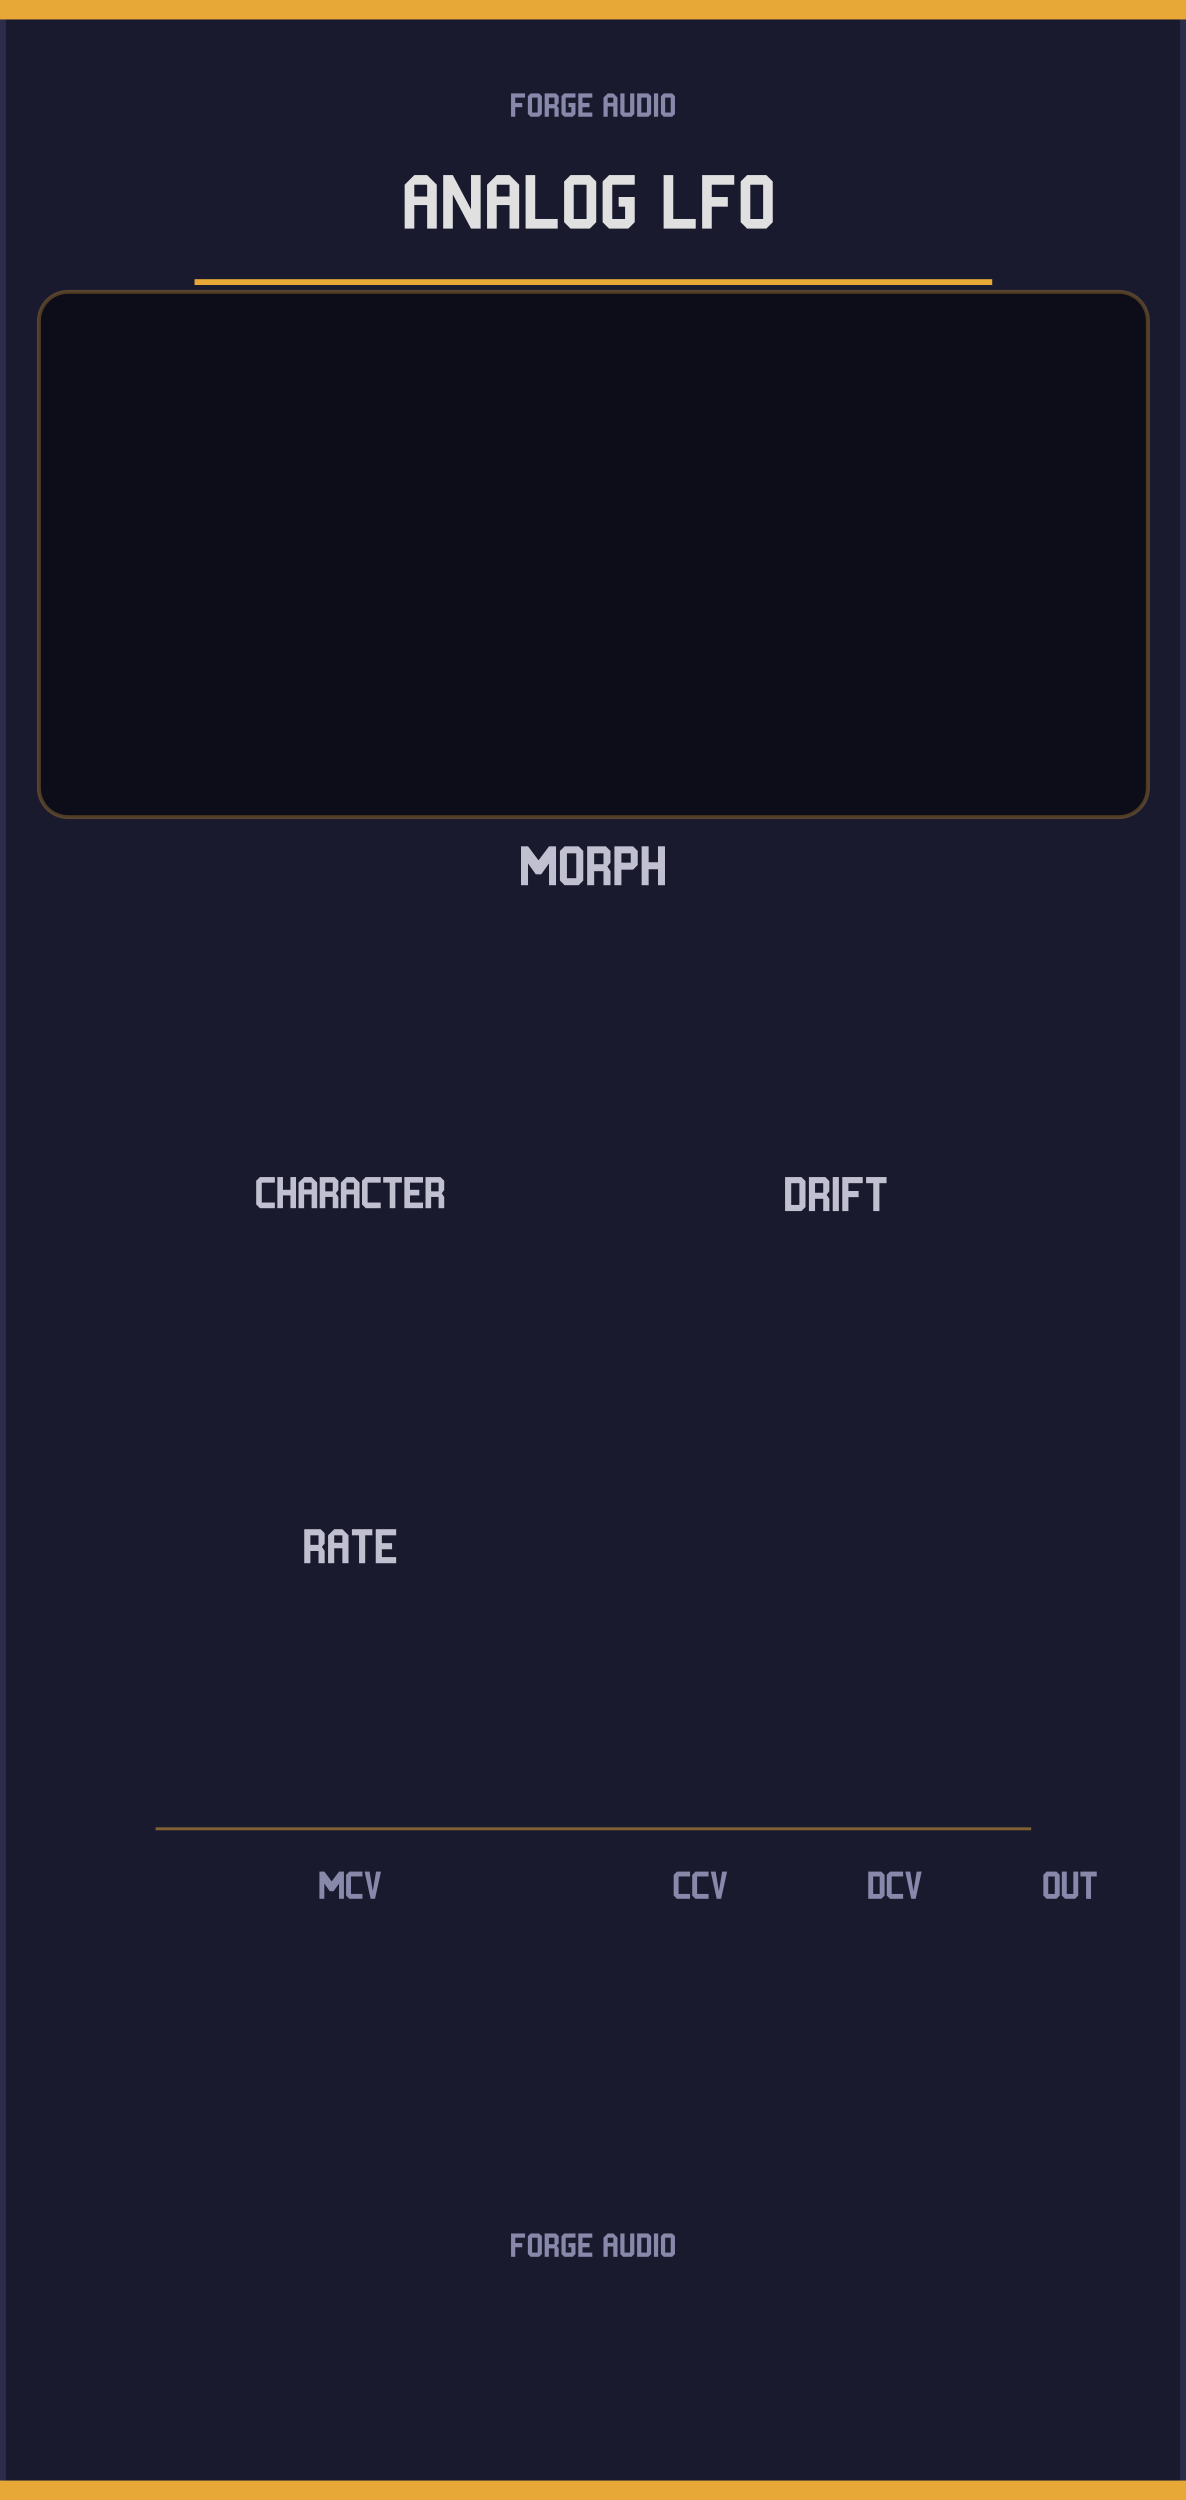
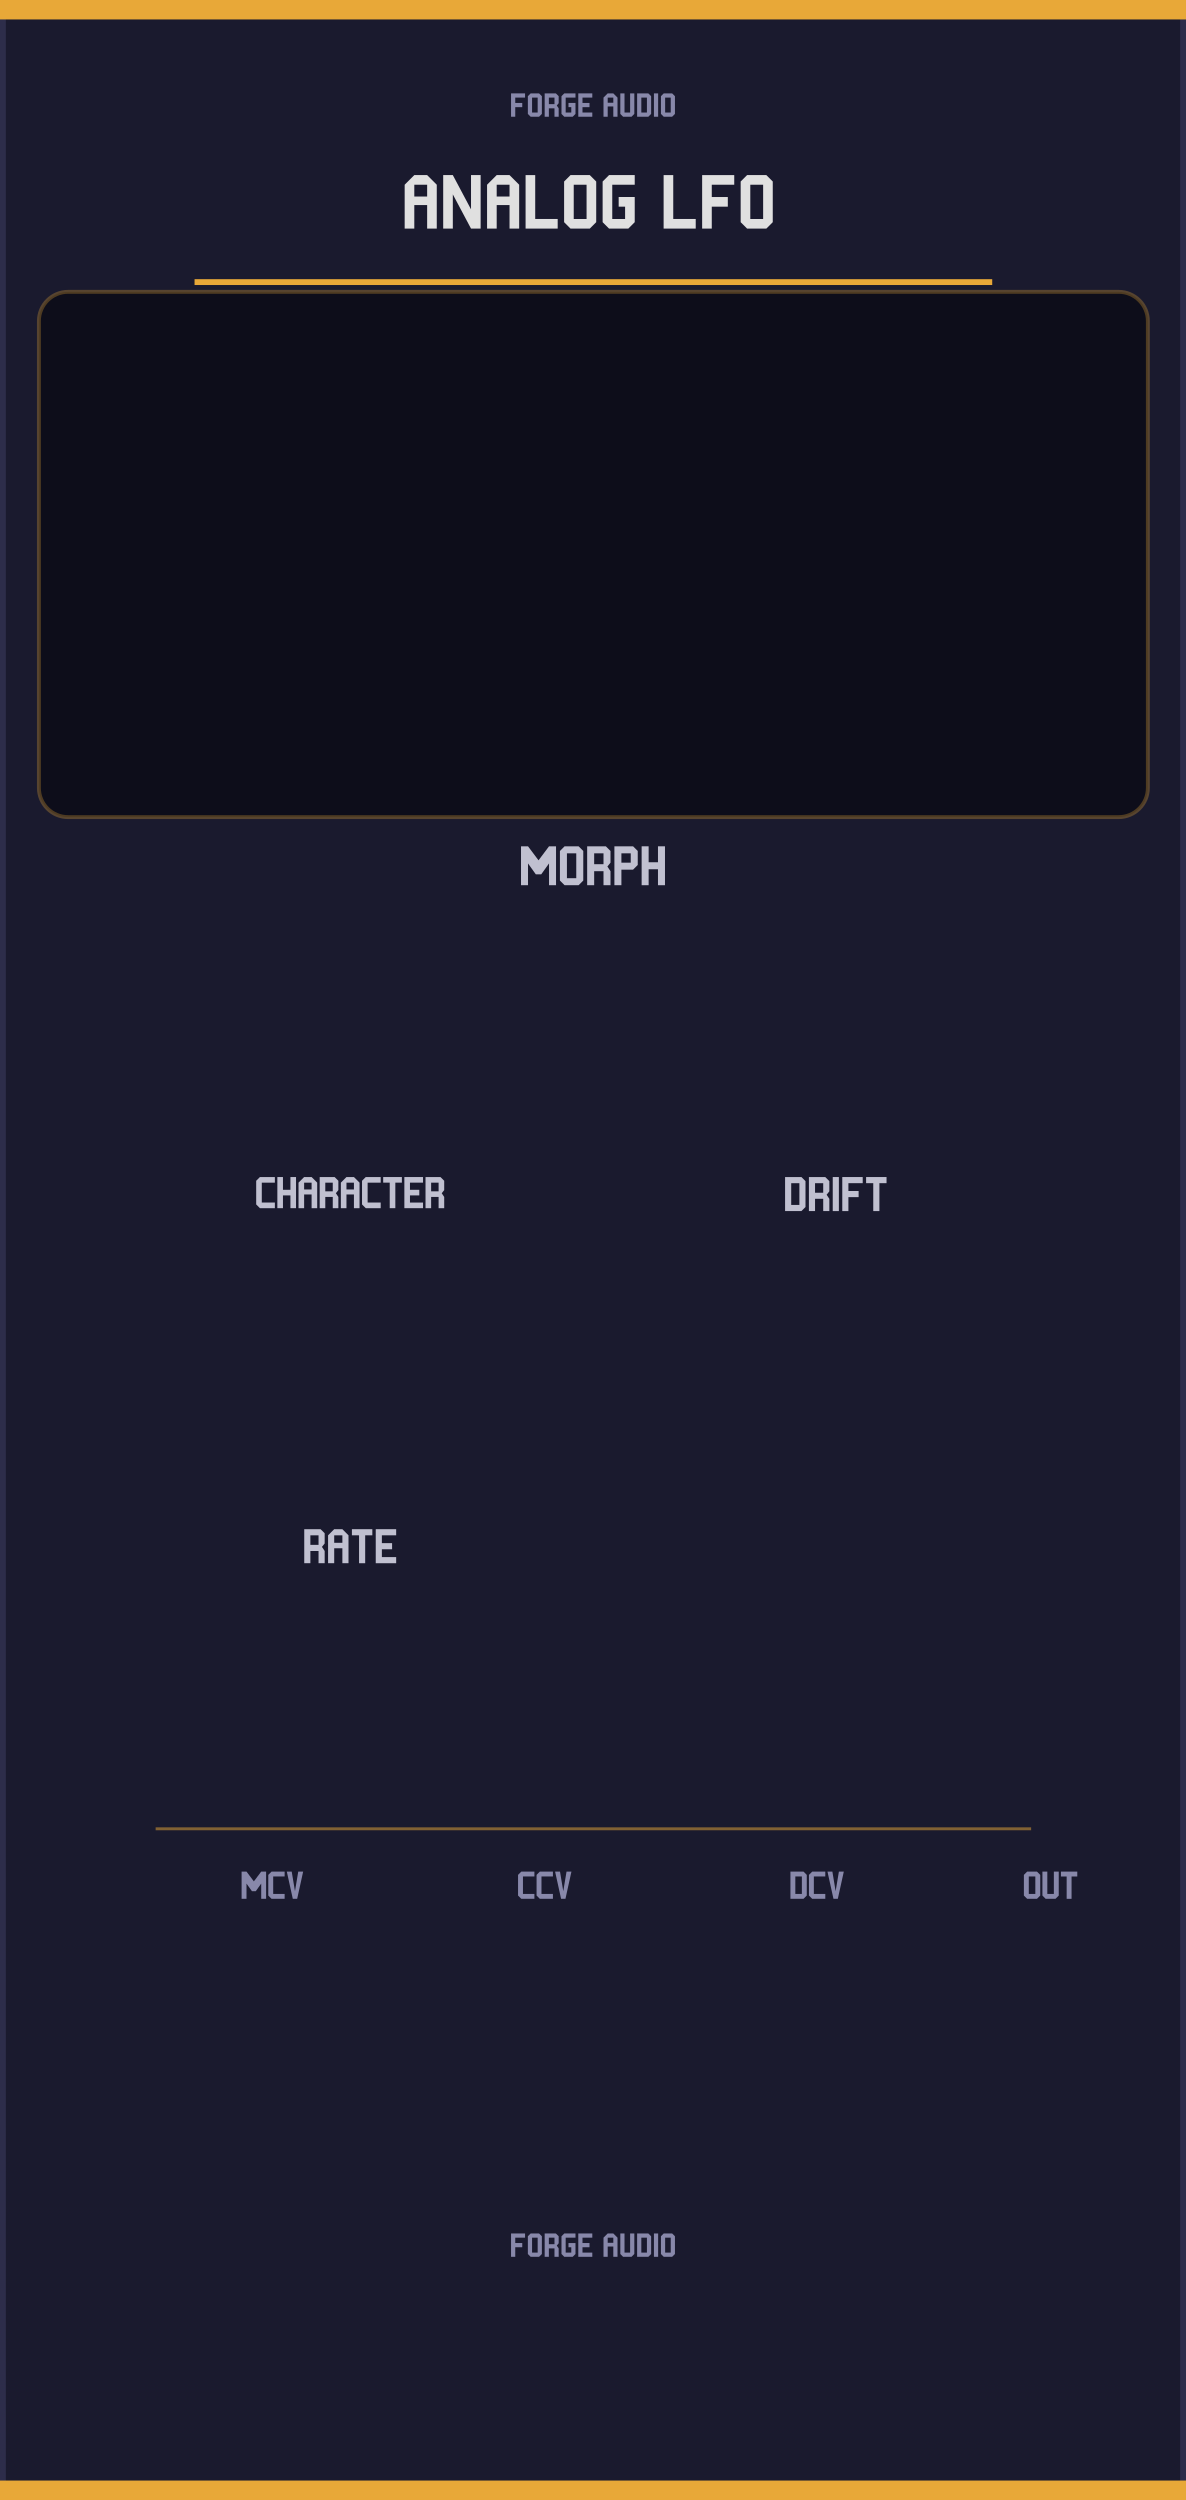
<svg xmlns="http://www.w3.org/2000/svg" width="60.96mm" height="128.5mm" viewBox="0 0 60.96 128.5">
  <rect x="0" y="0" width="60.96" height="128.5" fill="#1a1a2e" />
  <rect x="0.15" y="0.15" width="60.66" height="128.2" fill="none" stroke="#2d2d4a" stroke-width="0.3" />
  <rect x="0" y="0" width="60.96" height="1" fill="#e8a838" />
  <rect x="0" y="127.5" width="60.96" height="1" fill="#e8a838" />
  <g transform="translate(26.268, 4.8) scale(0.24)">
    <path fill="#8888aa" d="M0,0 L3,0 L3,0.9 L0.9,0.9 L0.9,2.05 L2.4,2.05 L2.4,2.95 L0.9,2.95 L0.9,5 L0,5 Z" />
    <path fill="#8888aa" fill-rule="evenodd" d="M4.2,0 L6,0 L6.6,0.6 L6.6,4.4 L6,5 L4.2,5 L3.6,4.4 L3.6,0.6 Z M4.5,0.9 L4.5,4.1 L5.7,4.1 L5.7,0.9 Z" />
    <path fill="#8888aa" fill-rule="evenodd" d="M7.2,0 L9.6,0 L10.2,0.6 L10.2,2.1 L9.8,2.6 L10.2,3.2 L10.2,5 L9.3,5 L9.3,3.2 L8.1,3.2 L8.1,5 L7.2,5 Z M8.1,0.9 L8.1,2.3 L9.3,2.3 L9.3,0.9 Z" />
    <path fill="#8888aa" d="M11.4,0 L13.8,0 L13.8,0.9 L11.7,0.9 L11.7,4.1 L12.9,4.1 L12.9,2.95 L12.3,2.95 L12.3,2.05 L13.8,2.05 L13.8,4.4 L13.2,5 L11.4,5 L10.8,4.4 L10.8,0.6 Z" />
    <path fill="#8888aa" d="M14.4,0 L17.4,0 L17.4,0.9 L15.3,0.9 L15.3,2.05 L16.8,2.05 L16.8,2.95 L15.3,2.95 L15.3,4.1 L17.4,4.1 L17.4,5 L14.4,5 Z" />
    <path fill="#8888aa" fill-rule="evenodd" d="M19.8,5 L19.8,0.9 L20.7,0 L21.9,0 L22.8,0.9 L22.8,5 L21.9,5 L21.9,2.8 L20.7,2.8 L20.7,5 Z M20.7,2 L21.9,2 L21.9,0.9 L20.7,0.9 Z" />
    <path fill="#8888aa" d="M23.4,0 L24.3,0 L24.3,4.1 L25.5,4.1 L25.5,0 L26.4,0 L26.4,4.4 L25.8,5 L24,5 L23.4,4.4 Z" />
    <path fill="#8888aa" fill-rule="evenodd" d="M27,0 L29.4,0 L30,0.6 L30,4.4 L29.4,5 L27,5 Z M27.9,0.9 L27.9,4.1 L29.1,4.1 L29.1,0.9 Z" />
    <path fill="#8888aa" d="M30.6,0 L31.5,0 L31.5,5 L30.6,5 Z" />
    <path fill="#8888aa" fill-rule="evenodd" d="M32.7,0 L34.5,0 L35.1,0.6 L35.1,4.4 L34.5,5 L32.7,5 L32.1,4.4 L32.1,0.6 Z M33,0.9 L33,4.1 L34.2,4.1 L34.2,0.9 Z" />
  </g>
  <g transform="translate(20.8, 9.0) scale(0.55)">
    <path fill="#e0e0e0" fill-rule="evenodd" d="M0,5 L0,0.9 L0.9,0 L2.1,0 L3,0.9 L3,5 L2.1,5 L2.1,2.8 L0.9,2.8 L0.9,5 Z M0.9,2 L2.1,2 L2.1,0.9 L0.9,0.9 Z" />
    <path fill="#e0e0e0" d="M3.6,0 L4.5,0 L6.2,3.2 L6.2,0 L7.1,0 L7.1,5 L6.2,5 L4.5,1.8 L4.5,5 L3.6,5 Z" />
    <path fill="#e0e0e0" fill-rule="evenodd" d="M7.7,5 L7.7,0.9 L8.6,0 L9.8,0 L10.7,0.9 L10.7,5 L9.8,5 L9.8,2.8 L8.6,2.8 L8.6,5 Z M8.6,2 L9.8,2 L9.8,0.9 L8.6,0.9 Z" />
    <path fill="#e0e0e0" d="M11.3,0 L12.2,0 L12.2,4.1 L14.3,4.1 L14.3,5 L11.3,5 Z" />
    <path fill="#e0e0e0" fill-rule="evenodd" d="M15.5,0 L17.3,0 L17.9,0.6 L17.9,4.4 L17.3,5 L15.5,5 L14.9,4.4 L14.9,0.6 Z M15.8,0.9 L15.8,4.1 L17,4.1 L17,0.9 Z" />
    <path fill="#e0e0e0" d="M19.1,0 L21.5,0 L21.5,0.9 L19.4,0.9 L19.4,4.1 L20.6,4.1 L20.6,2.95 L20,2.95 L20,2.05 L21.5,2.05 L21.5,4.4 L20.9,5 L19.1,5 L18.5,4.4 L18.5,0.6 Z" />
    <path fill="#e0e0e0" d="M24.2,0 L25.1,0 L25.1,4.1 L27.2,4.1 L27.2,5 L24.2,5 Z" />
    <path fill="#e0e0e0" d="M27.8,0 L30.8,0 L30.8,0.9 L28.7,0.9 L28.7,2.05 L30.2,2.05 L30.2,2.95 L28.7,2.95 L28.7,5 L27.8,5 Z" />
    <path fill="#e0e0e0" fill-rule="evenodd" d="M32,0 L33.8,0 L34.4,0.6 L34.4,4.4 L33.8,5 L32,5 L31.4,4.4 L31.4,0.6 Z M32.3,0.9 L32.3,4.1 L33.5,4.1 L33.5,0.9 Z" />
  </g>
  <line x1="10" y1="14.5" x2="51" y2="14.5" stroke="#e8a838" stroke-width="0.3" />
  <rect x="2" y="15" width="57" height="27" rx="1.5" fill="#0d0d1a" stroke="#e8a838" stroke-width="0.2" stroke-opacity="0.3" />
  <g transform="translate(26.78, 43.5) scale(0.4)">
    <path fill="#c0c0d0" d="M0,0 L0.9,0 L2.25,1.8 L3.6,0 L4.5,0 L4.5,5 L3.6,5 L3.6,2.2 L2.6,3.6 L1.9,3.6 L0.9,2.2 L0.9,5 L0,5 Z" />
    <path fill="#c0c0d0" fill-rule="evenodd" d="M5.6,0 L7.4,0 L8,0.6 L8,4.4 L7.4,5 L5.6,5 L5,4.4 L5,0.6 Z M5.9,0.9 L5.9,4.1 L7.1,4.1 L7.1,0.9 Z" />
    <path fill="#c0c0d0" fill-rule="evenodd" d="M8.5,0 L10.9,0 L11.5,0.6 L11.5,2.1 L11.1,2.6 L11.5,3.2 L11.5,5 L10.6,5 L10.6,3.2 L9.4,3.2 L9.4,5 L8.5,5 Z M9.4,0.9 L9.4,2.3 L10.6,2.3 L10.6,0.9 Z" />
    <path fill="#c0c0d0" fill-rule="evenodd" d="M12,0 L14.4,0 L15,0.6 L15,2.4 L14.4,3 L12.9,3 L12.9,5 L12,5 Z M12.9,0.9 L12.9,2.1 L14.1,2.1 L14.1,0.9 Z" />
    <path fill="#c0c0d0" d="M15.5,0 L16.4,0 L16.4,2.05 L17.6,2.05 L17.6,0 L18.5,0 L18.5,5 L17.6,5 L17.6,2.95 L16.4,2.95 L16.4,5 L15.5,5 Z" />
  </g>
  <g transform="translate(13.168, 60.5) scale(0.32)">
    <path fill="#c0c0d0" d="M0.6,0 L3,0 L3,0.9 L0.9,0.9 L0.9,4.1 L3,4.1 L3,5 L0.6,5 L0,4.4 L0,0.6 Z" />
    <path fill="#c0c0d0" d="M3.4,0 L4.3,0 L4.3,2.05 L5.5,2.05 L5.5,0 L6.4,0 L6.4,5 L5.5,5 L5.5,2.95 L4.3,2.95 L4.3,5 L3.4,5 Z" />
    <path fill="#c0c0d0" fill-rule="evenodd" d="M6.8,5 L6.8,0.9 L7.7,0 L8.9,0 L9.8,0.9 L9.8,5 L8.9,5 L8.9,2.8 L7.7,2.8 L7.7,5 Z M7.7,2 L8.9,2 L8.9,0.9 L7.7,0.9 Z" />
    <path fill="#c0c0d0" fill-rule="evenodd" d="M10.2,0 L12.6,0 L13.2,0.6 L13.2,2.1 L12.8,2.6 L13.2,3.2 L13.2,5 L12.3,5 L12.3,3.2 L11.1,3.2 L11.1,5 L10.2,5 Z M11.1,0.9 L11.1,2.3 L12.3,2.3 L12.3,0.9 Z" />
    <path fill="#c0c0d0" fill-rule="evenodd" d="M13.6,5 L13.6,0.9 L14.5,0 L15.7,0 L16.6,0.9 L16.6,5 L15.7,5 L15.7,2.8 L14.5,2.8 L14.5,5 Z M14.5,2 L15.7,2 L15.7,0.9 L14.5,0.9 Z" />
    <path fill="#c0c0d0" d="M17.6,0 L20,0 L20,0.9 L17.9,0.9 L17.9,4.1 L20,4.1 L20,5 L17.6,5 L17,4.4 L17,0.6 Z" />
    <path fill="#c0c0d0" d="M20.4,0 L23.4,0 L23.4,0.9 L22.35,0.9 L22.35,5 L21.45,5 L21.45,0.9 L20.4,0.9 Z" />
    <path fill="#c0c0d0" d="M23.8,0 L26.8,0 L26.8,0.9 L24.7,0.9 L24.7,2.05 L26.2,2.05 L26.2,2.95 L24.7,2.95 L24.7,4.1 L26.8,4.1 L26.8,5 L23.8,5 Z" />
    <path fill="#c0c0d0" fill-rule="evenodd" d="M27.2,0 L29.6,0 L30.2,0.6 L30.2,2.1 L29.8,2.6 L30.2,3.2 L30.2,5 L29.3,5 L29.3,3.2 L28.1,3.2 L28.1,5 L27.2,5 Z M28.1,0.9 L28.1,2.3 L29.3,2.3 L29.3,0.9 Z" />
  </g>
  <g transform="translate(40.353, 60.5) scale(0.35)">
    <path fill="#c0c0d0" fill-rule="evenodd" d="M0,0 L2.4,0 L3,0.6 L3,4.4 L2.4,5 L0,5 Z M0.9,0.9 L0.9,4.1 L2.1,4.1 L2.1,0.9 Z" />
    <path fill="#c0c0d0" fill-rule="evenodd" d="M3.5,0 L5.9,0 L6.5,0.6 L6.5,2.1 L6.1,2.6 L6.5,3.2 L6.5,5 L5.6,5 L5.6,3.2 L4.4,3.2 L4.4,5 L3.5,5 Z M4.4,0.9 L4.4,2.3 L5.6,2.3 L5.6,0.9 Z" />
    <path fill="#c0c0d0" d="M7,0 L7.9,0 L7.9,5 L7,5 Z" />
    <path fill="#c0c0d0" d="M8.4,0 L11.4,0 L11.4,0.9 L9.3,0.9 L9.3,2.05 L10.8,2.05 L10.8,2.95 L9.3,2.95 L9.3,5 L8.4,5 Z" />
    <path fill="#c0c0d0" d="M11.9,0 L14.9,0 L14.9,0.9 L13.85,0.9 L13.85,5 L12.95,5 L12.95,0.9 L11.9,0.9 Z" />
  </g>
  <g transform="translate(15.638, 78.6) scale(0.35)">
    <path fill="#c0c0d0" fill-rule="evenodd" d="M0,0 L2.4,0 L3,0.6 L3,2.1 L2.6,2.6 L3,3.2 L3,5 L2.1,5 L2.1,3.2 L0.9,3.2 L0.9,5 L0,5 Z M0.9,0.9 L0.9,2.3 L2.1,2.3 L2.1,0.9 Z" />
    <path fill="#c0c0d0" fill-rule="evenodd" d="M3.5,5 L3.5,0.9 L4.4,0 L5.6,0 L6.5,0.9 L6.5,5 L5.6,5 L5.6,2.8 L4.4,2.8 L4.4,5 Z M4.4,2 L5.6,2 L5.6,0.9 L4.4,0.9 Z" />
    <path fill="#c0c0d0" d="M7,0 L10,0 L10,0.9 L8.95,0.9 L8.95,5 L8.05,5 L8.05,0.9 L7,0.9 Z" />
    <path fill="#c0c0d0" d="M10.5,0 L13.5,0 L13.5,0.9 L11.4,0.9 L11.4,2.05 L12.9,2.05 L12.9,2.95 L11.4,2.95 L11.4,4.1 L13.5,4.1 L13.5,5 L10.5,5 Z" />
  </g>
  <line x1="8" y1="94" x2="53" y2="94" stroke="#e8a838" stroke-width="0.15" stroke-opacity="0.5" />
-   <g transform="translate(16.418, 96.2) scale(0.28)">
+   <g transform="translate(12.418, 96.2) scale(0.28)">
    <path fill="#8888aa" d="M0,0 L0.9,0 L2.25,1.8 L3.6,0 L4.5,0 L4.5,5 L3.6,5 L3.6,2.2 L2.6,3.6 L1.9,3.6 L0.9,2.2 L0.9,5 L0,5 Z" />
    <path fill="#8888aa" d="M5.5,0 L7.9,0 L7.9,0.9 L5.8,0.9 L5.8,4.1 L7.9,4.1 L7.9,5 L5.5,5 L4.9,4.4 L4.9,0.6 Z" />
    <path fill="#8888aa" d="M8.3,0 L9.2,0 L9.8,3.6 L10.4,0 L11.3,0 L10.2,5 L9.4,5 Z" />
  </g>
-   <g transform="translate(34.628, 96.2) scale(0.28)">
+   <g transform="translate(26.628, 96.2) scale(0.28)">
    <path fill="#8888aa" d="M0.6,0 L3,0 L3,0.9 L0.9,0.9 L0.9,4.1 L3,4.1 L3,5 L0.6,5 L0,4.4 L0,0.6 Z" />
    <path fill="#8888aa" d="M4,0 L6.4,0 L6.4,0.9 L4.3,0.9 L4.3,4.1 L6.4,4.1 L6.4,5 L4,5 L3.4,4.4 L3.4,0.6 Z" />
    <path fill="#8888aa" d="M6.8,0 L7.7,0 L8.3,3.6 L8.9,0 L9.8,0 L8.7,5 L7.9,5 Z" />
  </g>
-   <g transform="translate(44.628, 96.2) scale(0.28)">
+   <g transform="translate(40.628, 96.2) scale(0.28)">
    <path fill="#8888aa" fill-rule="evenodd" d="M0,0 L2.4,0 L3,0.6 L3,4.4 L2.4,5 L0,5 Z M0.9,0.9 L0.9,4.1 L2.1,4.1 L2.1,0.9 Z" />
    <path fill="#8888aa" d="M4,0 L6.4,0 L6.4,0.9 L4.3,0.9 L4.3,4.1 L6.4,4.1 L6.4,5 L4,5 L3.4,4.4 L3.4,0.6 Z" />
    <path fill="#8888aa" d="M6.8,0 L7.7,0 L8.3,3.6 L8.9,0 L9.8,0 L8.7,5 L7.9,5 Z" />
  </g>
-   <g transform="translate(53.628, 96.2) scale(0.28)">
+   <g transform="translate(52.628, 96.2) scale(0.28)">
    <path fill="#8888aa" fill-rule="evenodd" d="M0.6,0 L2.4,0 L3,0.6 L3,4.4 L2.4,5 L0.6,5 L0,4.4 L0,0.6 Z M0.9,0.9 L0.9,4.1 L2.1,4.1 L2.1,0.9 Z" />
    <path fill="#8888aa" d="M3.4,0 L4.3,0 L4.3,4.1 L5.5,4.1 L5.5,0 L6.4,0 L6.4,4.4 L5.8,5 L4,5 L3.4,4.4 Z" />
    <path fill="#8888aa" d="M6.8,0 L9.8,0 L9.8,0.9 L8.75,0.9 L8.75,5 L7.85,5 L7.85,0.9 L6.8,0.9 Z" />
  </g>
  <g transform="translate(26.268, 114.8) scale(0.24)">
    <path fill="#8888aa" d="M0,0 L3,0 L3,0.9 L0.9,0.9 L0.9,2.05 L2.4,2.05 L2.4,2.95 L0.9,2.95 L0.9,5 L0,5 Z" />
    <path fill="#8888aa" fill-rule="evenodd" d="M4.2,0 L6,0 L6.6,0.6 L6.6,4.4 L6,5 L4.2,5 L3.6,4.4 L3.6,0.6 Z M4.5,0.9 L4.5,4.1 L5.7,4.1 L5.7,0.9 Z" />
    <path fill="#8888aa" fill-rule="evenodd" d="M7.2,0 L9.6,0 L10.2,0.6 L10.2,2.1 L9.8,2.6 L10.2,3.2 L10.2,5 L9.3,5 L9.3,3.2 L8.1,3.2 L8.1,5 L7.2,5 Z M8.1,0.9 L8.1,2.3 L9.3,2.3 L9.3,0.9 Z" />
    <path fill="#8888aa" d="M11.4,0 L13.8,0 L13.8,0.9 L11.7,0.9 L11.7,4.1 L12.9,4.1 L12.9,2.95 L12.3,2.95 L12.3,2.05 L13.8,2.05 L13.8,4.4 L13.2,5 L11.4,5 L10.8,4.4 L10.8,0.6 Z" />
    <path fill="#8888aa" d="M14.4,0 L17.4,0 L17.4,0.9 L15.3,0.9 L15.3,2.05 L16.8,2.05 L16.8,2.95 L15.3,2.95 L15.3,4.1 L17.4,4.1 L17.4,5 L14.4,5 Z" />
    <path fill="#8888aa" fill-rule="evenodd" d="M19.8,5 L19.8,0.9 L20.7,0 L21.9,0 L22.8,0.9 L22.8,5 L21.9,5 L21.9,2.8 L20.7,2.8 L20.7,5 Z M20.7,2 L21.9,2 L21.9,0.9 L20.7,0.9 Z" />
    <path fill="#8888aa" d="M23.4,0 L24.3,0 L24.3,4.1 L25.5,4.1 L25.5,0 L26.4,0 L26.4,4.4 L25.8,5 L24,5 L23.4,4.4 Z" />
    <path fill="#8888aa" fill-rule="evenodd" d="M27,0 L29.4,0 L30,0.6 L30,4.4 L29.4,5 L27,5 Z M27.9,0.9 L27.9,4.1 L29.1,4.1 L29.1,0.9 Z" />
    <path fill="#8888aa" d="M30.6,0 L31.5,0 L31.5,5 L30.6,5 Z" />
    <path fill="#8888aa" fill-rule="evenodd" d="M32.7,0 L34.5,0 L35.1,0.6 L35.1,4.4 L34.5,5 L32.7,5 L32.1,4.4 L32.1,0.6 Z M33,0.9 L33,4.1 L34.2,4.1 L34.2,0.9 Z" />
  </g>
  <g id="components" style="display:none">
    <circle cx="30.48" cy="54.0" r="7.62" fill="#ff0000" />
    <circle cx="18.0" cy="69.0" r="6.1" fill="#ff0000" />
    <circle cx="42.96" cy="69.0" r="6.1" fill="#ff0000" />
    <circle cx="18.0" cy="86.0" r="4.8" fill="#ff0000" />
-     <circle cx="9.0" cy="104.0" r="3.03" fill="#ff0000" />
-     <circle cx="27.0" cy="104.0" r="3.03" fill="#ff0000" />
-     <circle cx="18.0" cy="104.0" r="4.0" fill="#00ff00" />
-     <circle cx="36.0" cy="104.0" r="4.0" fill="#00ff00" />
-     <circle cx="46.0" cy="104.0" r="4.0" fill="#00ff00" />
-     <circle cx="55.0" cy="104.0" r="4.0" fill="#0000ff" />
+     <circle cx="7.0" cy="104.0" r="3.03" fill="#ff0000" />
+     <circle cx="21.0" cy="104.0" r="3.03" fill="#ff0000" />
+     <circle cx="35.0" cy="104.0" r="3.03" fill="#ff0000" />
+     <circle cx="14.0" cy="104.0" r="4.0" fill="#00ff00" />
+     <circle cx="28.0" cy="104.0" r="4.0" fill="#00ff00" />
+     <circle cx="42.0" cy="104.0" r="4.0" fill="#00ff00" />
+     <circle cx="54.0" cy="104.0" r="4.0" fill="#0000ff" />
  </g>
</svg>
